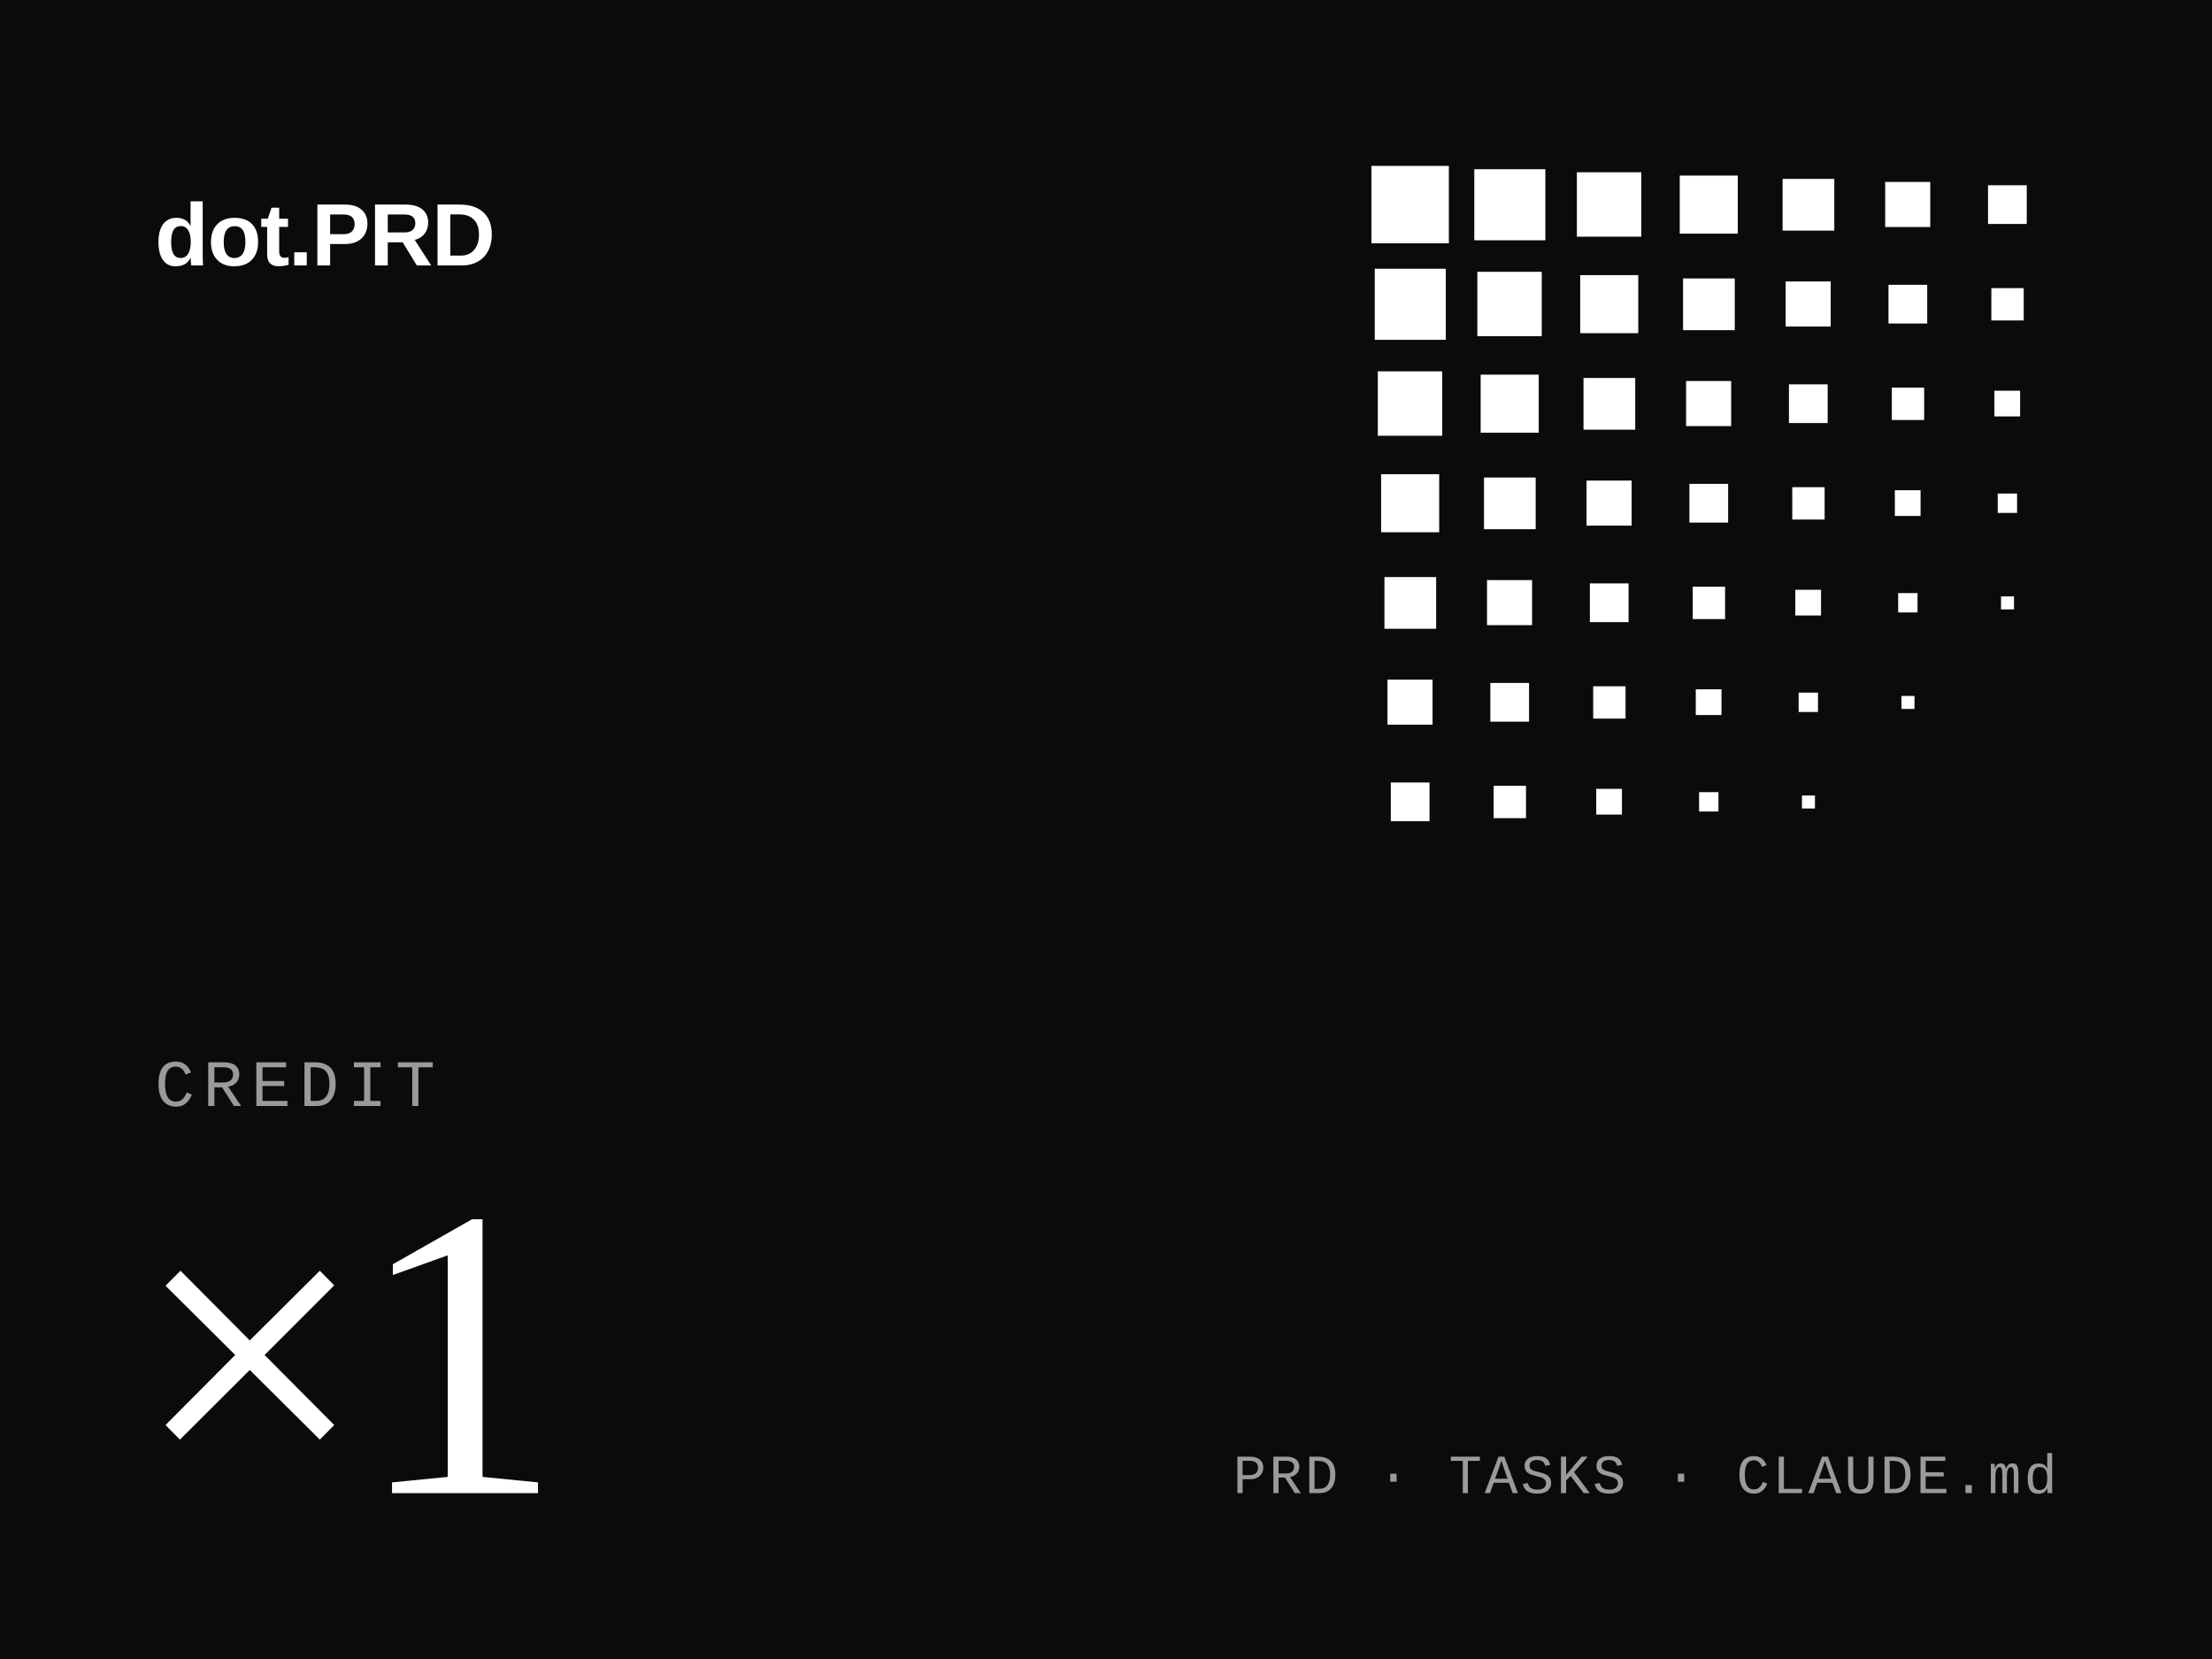
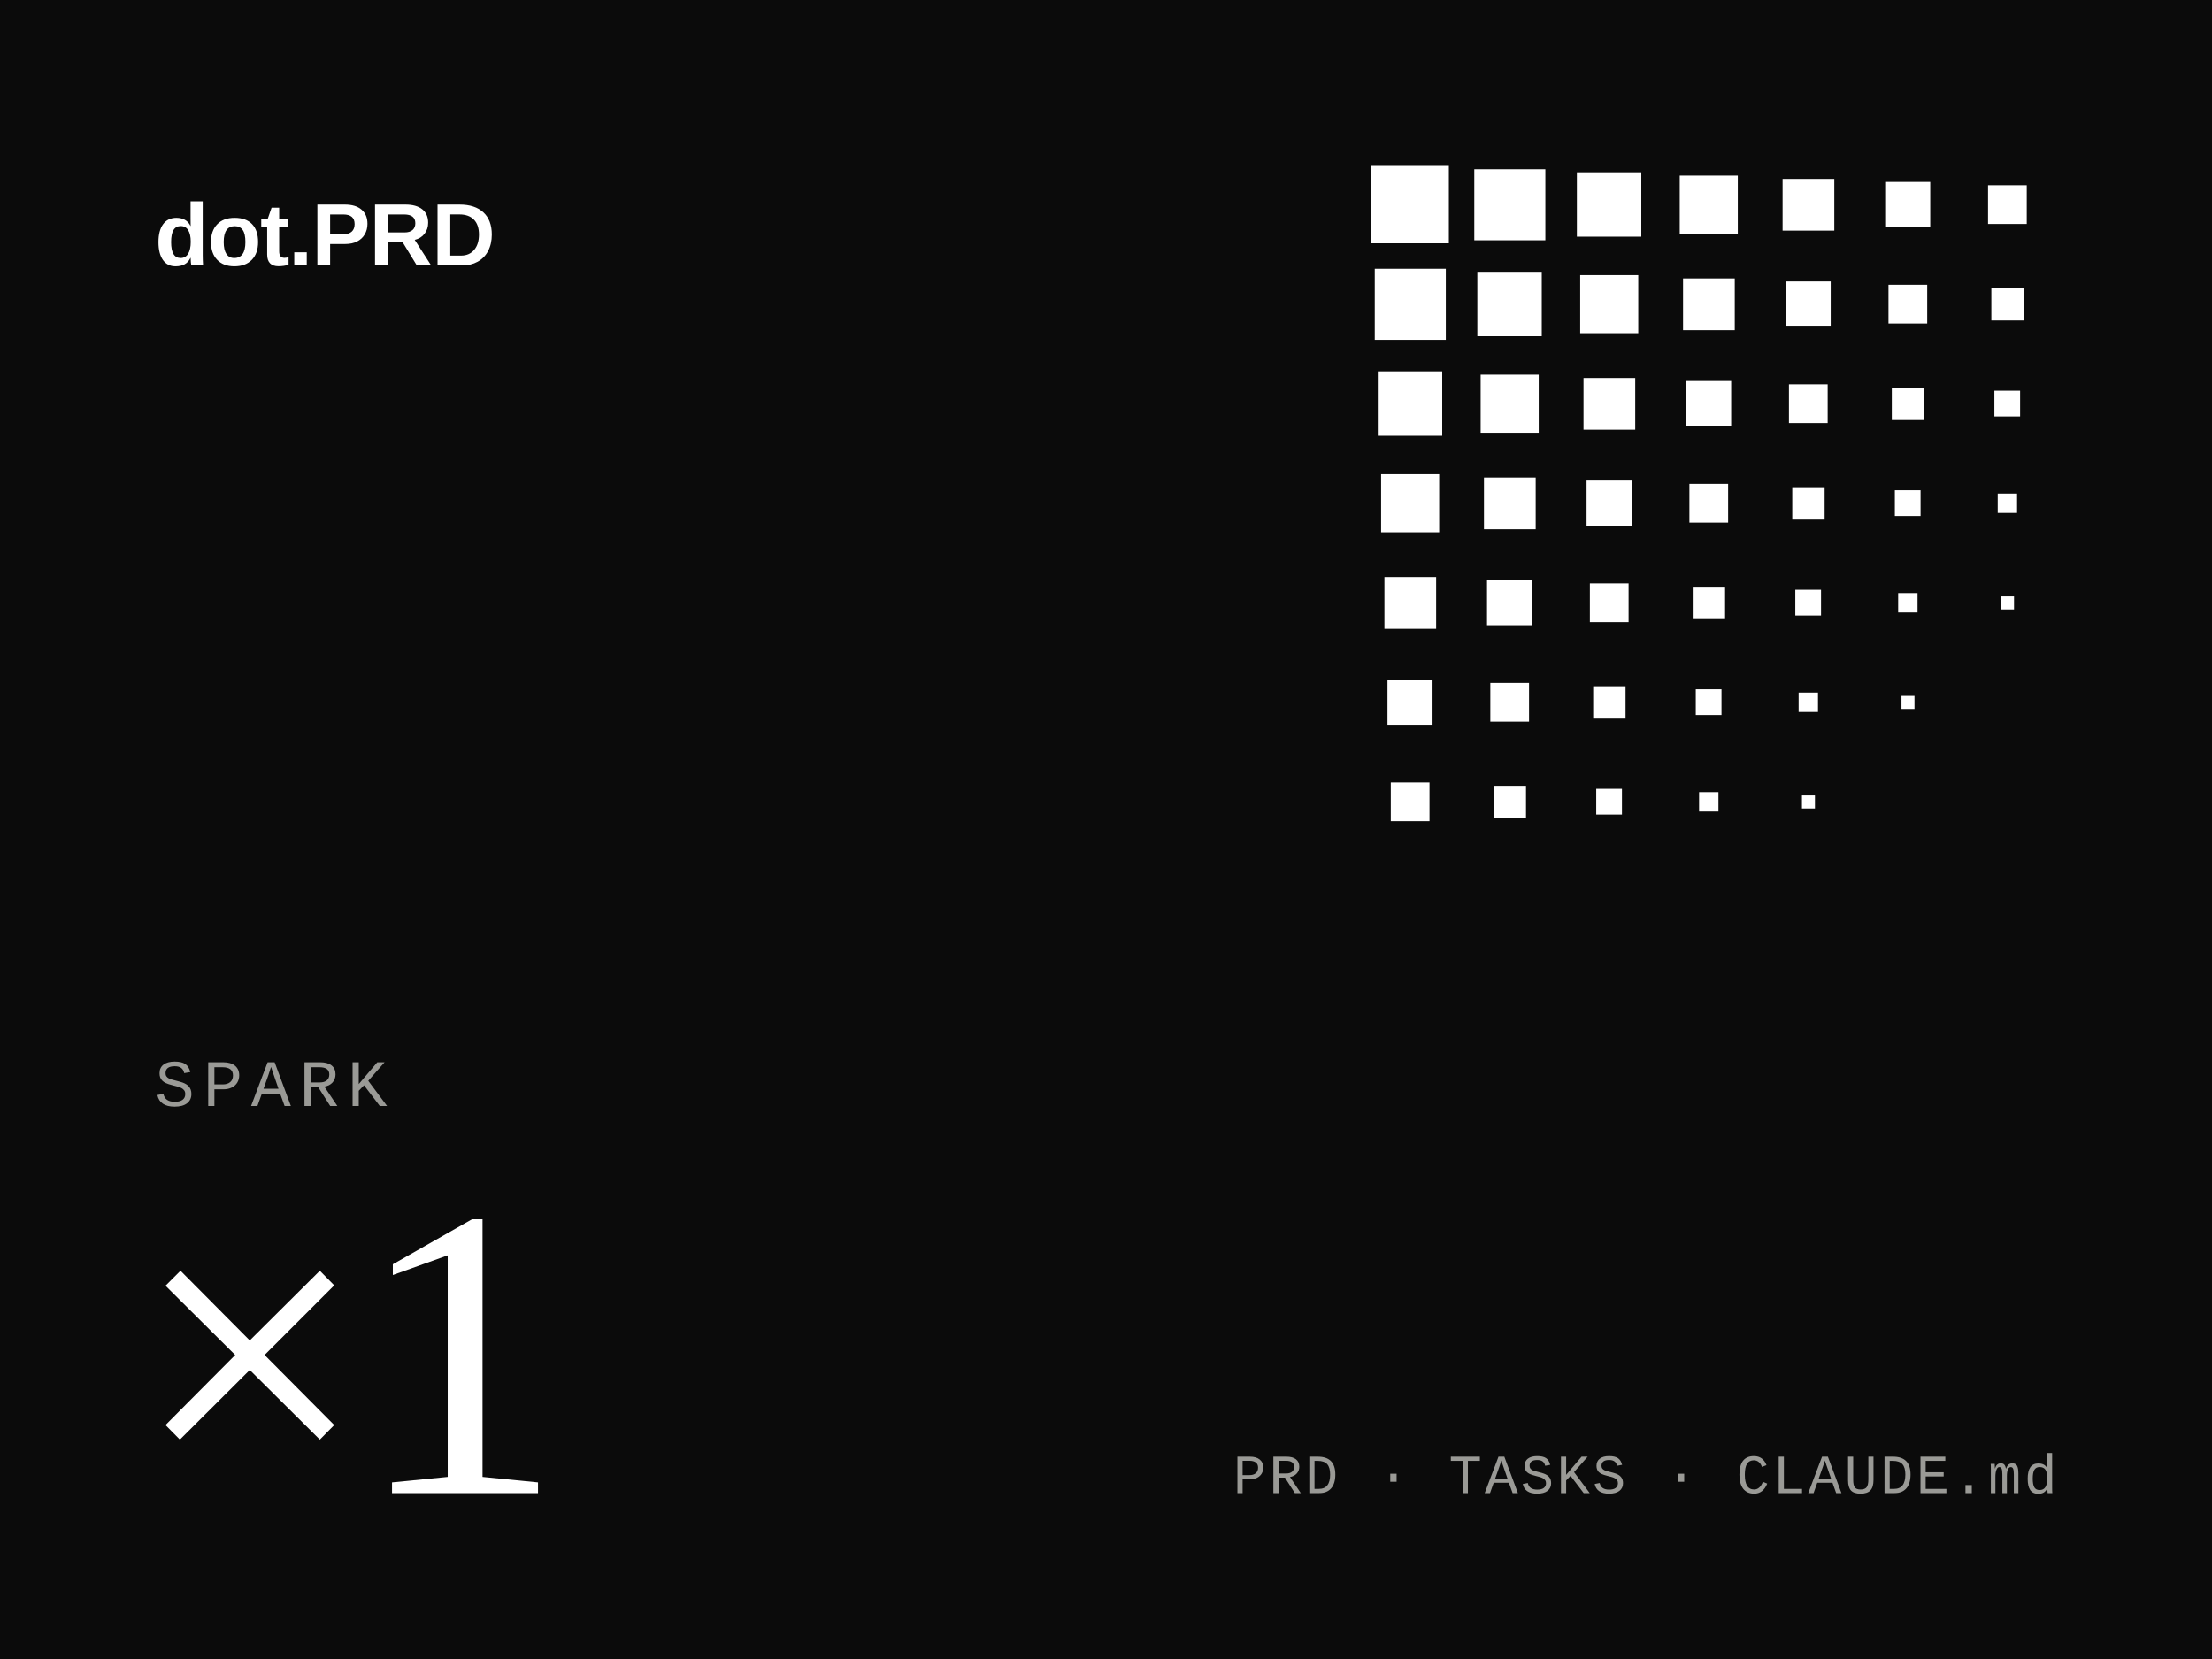
<svg xmlns="http://www.w3.org/2000/svg" viewBox="0 0 800 600" width="800" height="600">
  <rect width="800" height="600" fill="#0b0b0b" />
  <g fill="#ffffff">
    <rect x="496.0" y="60.0" width="28.0" height="28.0" />
    <rect x="533.2" y="61.2" width="25.7" height="25.7" />
    <rect x="570.3" y="62.3" width="23.3" height="23.3" />
    <rect x="607.5" y="63.5" width="21.0" height="21.0" />
    <rect x="644.7" y="64.7" width="18.7" height="18.7" />
    <rect x="681.8" y="65.8" width="16.3" height="16.3" />
    <rect x="719.0" y="67.0" width="14.0" height="14.0" />
    <rect x="497.2" y="97.2" width="25.7" height="25.7" />
    <rect x="534.3" y="98.3" width="23.3" height="23.3" />
    <rect x="571.5" y="99.5" width="21.0" height="21.0" />
    <rect x="608.7" y="100.7" width="18.7" height="18.7" />
    <rect x="645.8" y="101.8" width="16.3" height="16.3" />
    <rect x="683.0" y="103.0" width="14.0" height="14.0" />
    <rect x="720.2" y="104.2" width="11.7" height="11.7" />
    <rect x="498.3" y="134.3" width="23.3" height="23.3" />
    <rect x="535.5" y="135.5" width="21.0" height="21.0" />
    <rect x="572.7" y="136.7" width="18.7" height="18.7" />
    <rect x="609.8" y="137.8" width="16.3" height="16.3" />
    <rect x="647.0" y="139.0" width="14.0" height="14.0" />
    <rect x="684.2" y="140.2" width="11.7" height="11.7" />
    <rect x="721.3" y="141.3" width="9.3" height="9.3" />
    <rect x="499.5" y="171.5" width="21.0" height="21.0" />
    <rect x="536.7" y="172.7" width="18.7" height="18.7" />
    <rect x="573.8" y="173.8" width="16.3" height="16.3" />
    <rect x="611.0" y="175.0" width="14.0" height="14.0" />
    <rect x="648.2" y="176.2" width="11.7" height="11.7" />
    <rect x="685.3" y="177.3" width="9.3" height="9.3" />
    <rect x="722.5" y="178.5" width="7.0" height="7.0" />
    <rect x="500.7" y="208.7" width="18.7" height="18.7" />
    <rect x="537.8" y="209.8" width="16.3" height="16.3" />
    <rect x="575.0" y="211.0" width="14.0" height="14.0" />
    <rect x="612.2" y="212.2" width="11.7" height="11.7" />
    <rect x="649.3" y="213.3" width="9.3" height="9.3" />
    <rect x="686.5" y="214.5" width="7.0" height="7.0" />
    <rect x="723.7" y="215.7" width="4.7" height="4.7" />
    <rect x="501.8" y="245.8" width="16.3" height="16.3" />
    <rect x="539.0" y="247.0" width="14.0" height="14.0" />
    <rect x="576.2" y="248.2" width="11.7" height="11.7" />
    <rect x="613.3" y="249.3" width="9.3" height="9.3" />
    <rect x="650.5" y="250.5" width="7.0" height="7.0" />
    <rect x="687.7" y="251.7" width="4.7" height="4.7" />
    <rect x="503.0" y="283.0" width="14.0" height="14.0" />
    <rect x="540.2" y="284.2" width="11.7" height="11.7" />
    <rect x="577.3" y="285.3" width="9.3" height="9.3" />
    <rect x="614.5" y="286.5" width="7.0" height="7.0" />
    <rect x="651.7" y="287.7" width="4.7" height="4.7" />
  </g>
  <text x="56" y="96" fill="#ffffff" font-family="Arial, Helvetica, sans-serif" font-size="32" font-weight="700" letter-spacing="-0.5">dot.PRD</text>
-   <text x="56" y="400" fill="#9a9a96" font-family="Consolas, Menlo, 'Courier New', monospace" font-size="24" letter-spacing="3">CREDIT</text>
+   <text x="56" y="400" fill="#9a9a96" font-family="Consolas, Menlo, 'Courier New', monospace" font-size="24" letter-spacing="3">SPARK</text>
  <text x="48" y="540" fill="#ffffff" font-family="Georgia, 'Times New Roman', serif" font-size="150" letter-spacing="-4">×1</text>
  <text x="744" y="540" text-anchor="end" fill="#9a9a96" font-family="Consolas, Menlo, 'Courier New', monospace" font-size="20" letter-spacing="1">PRD · TASKS · CLAUDE.md</text>
</svg>
